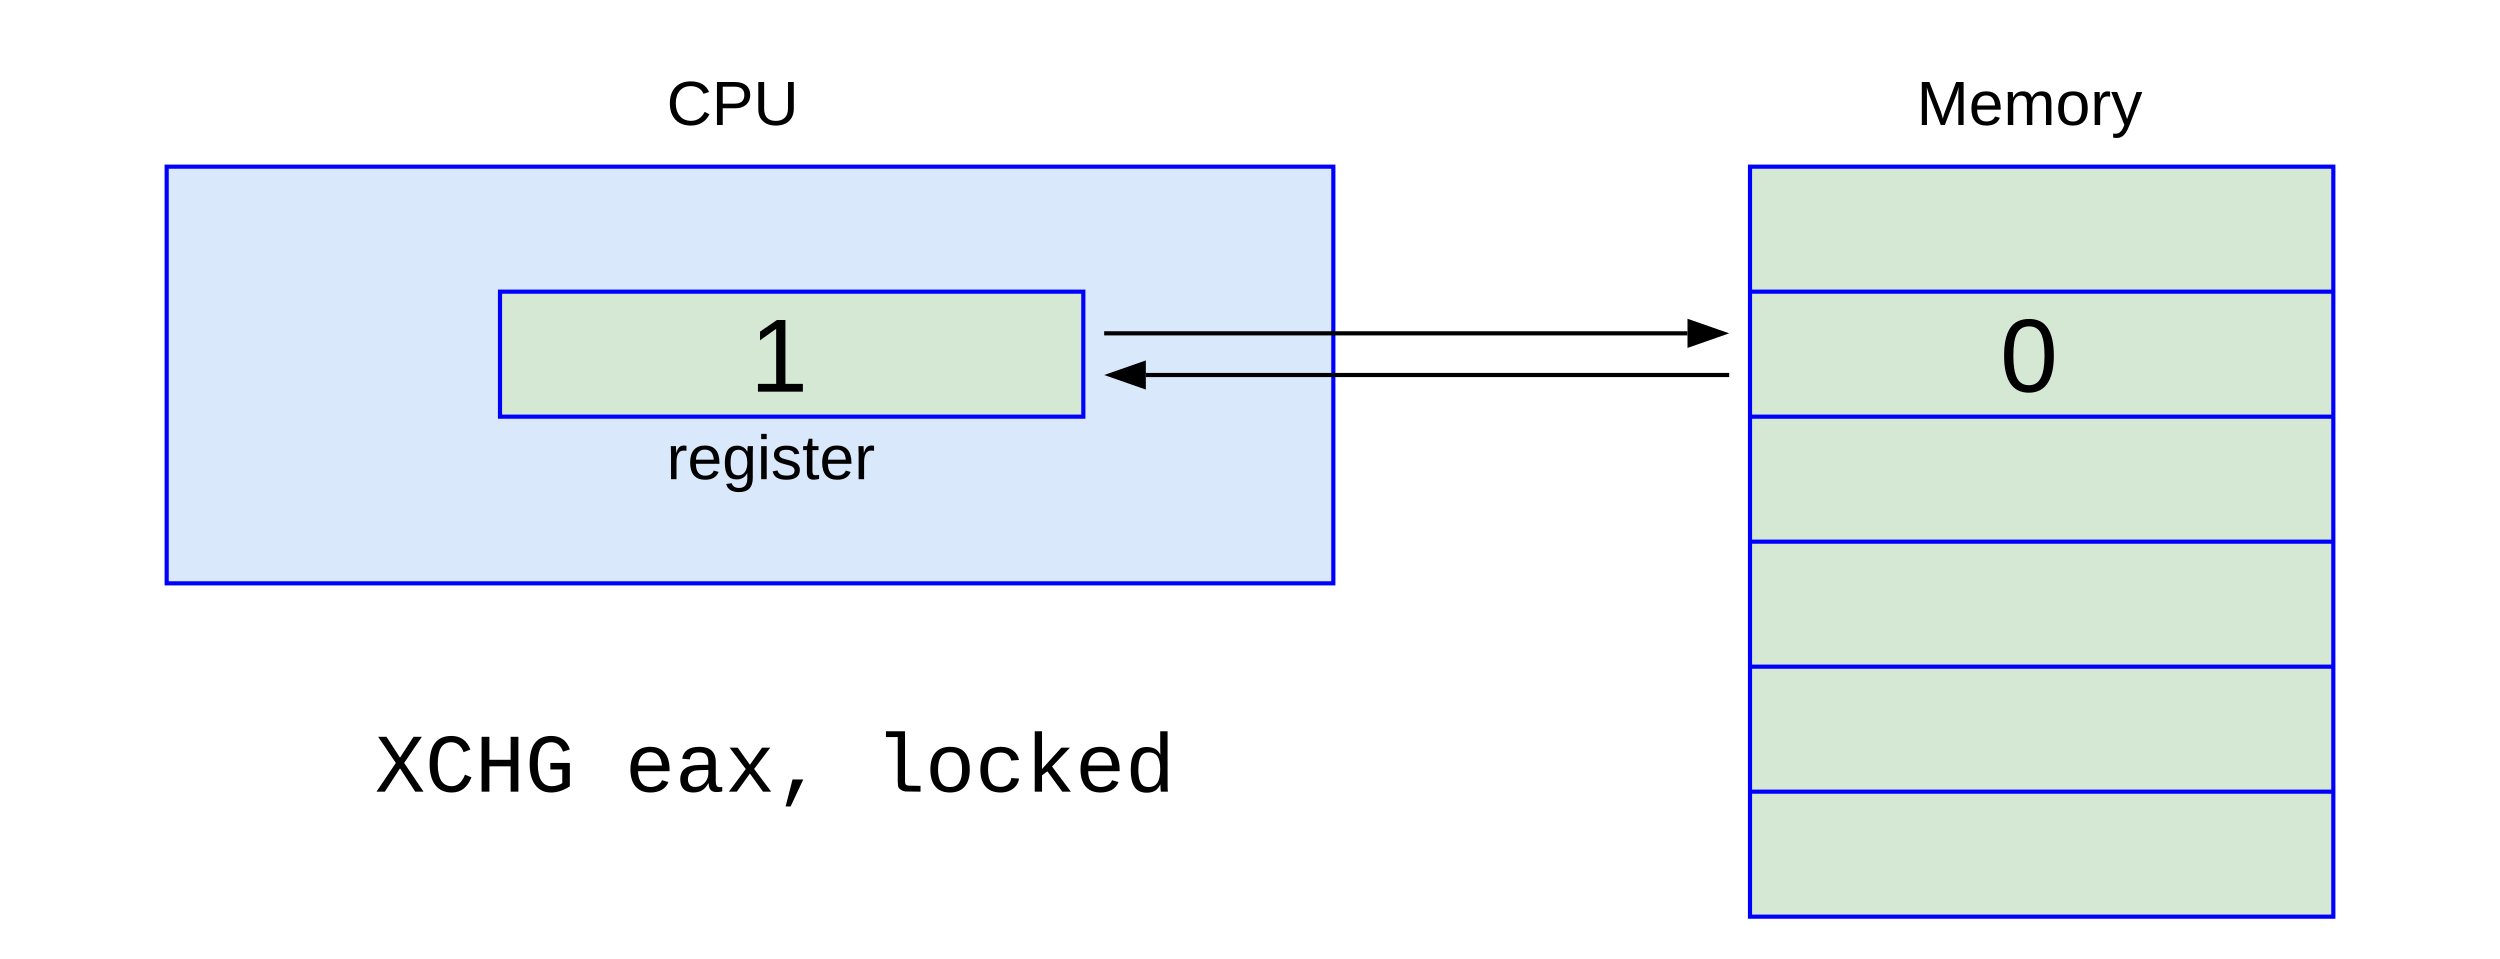
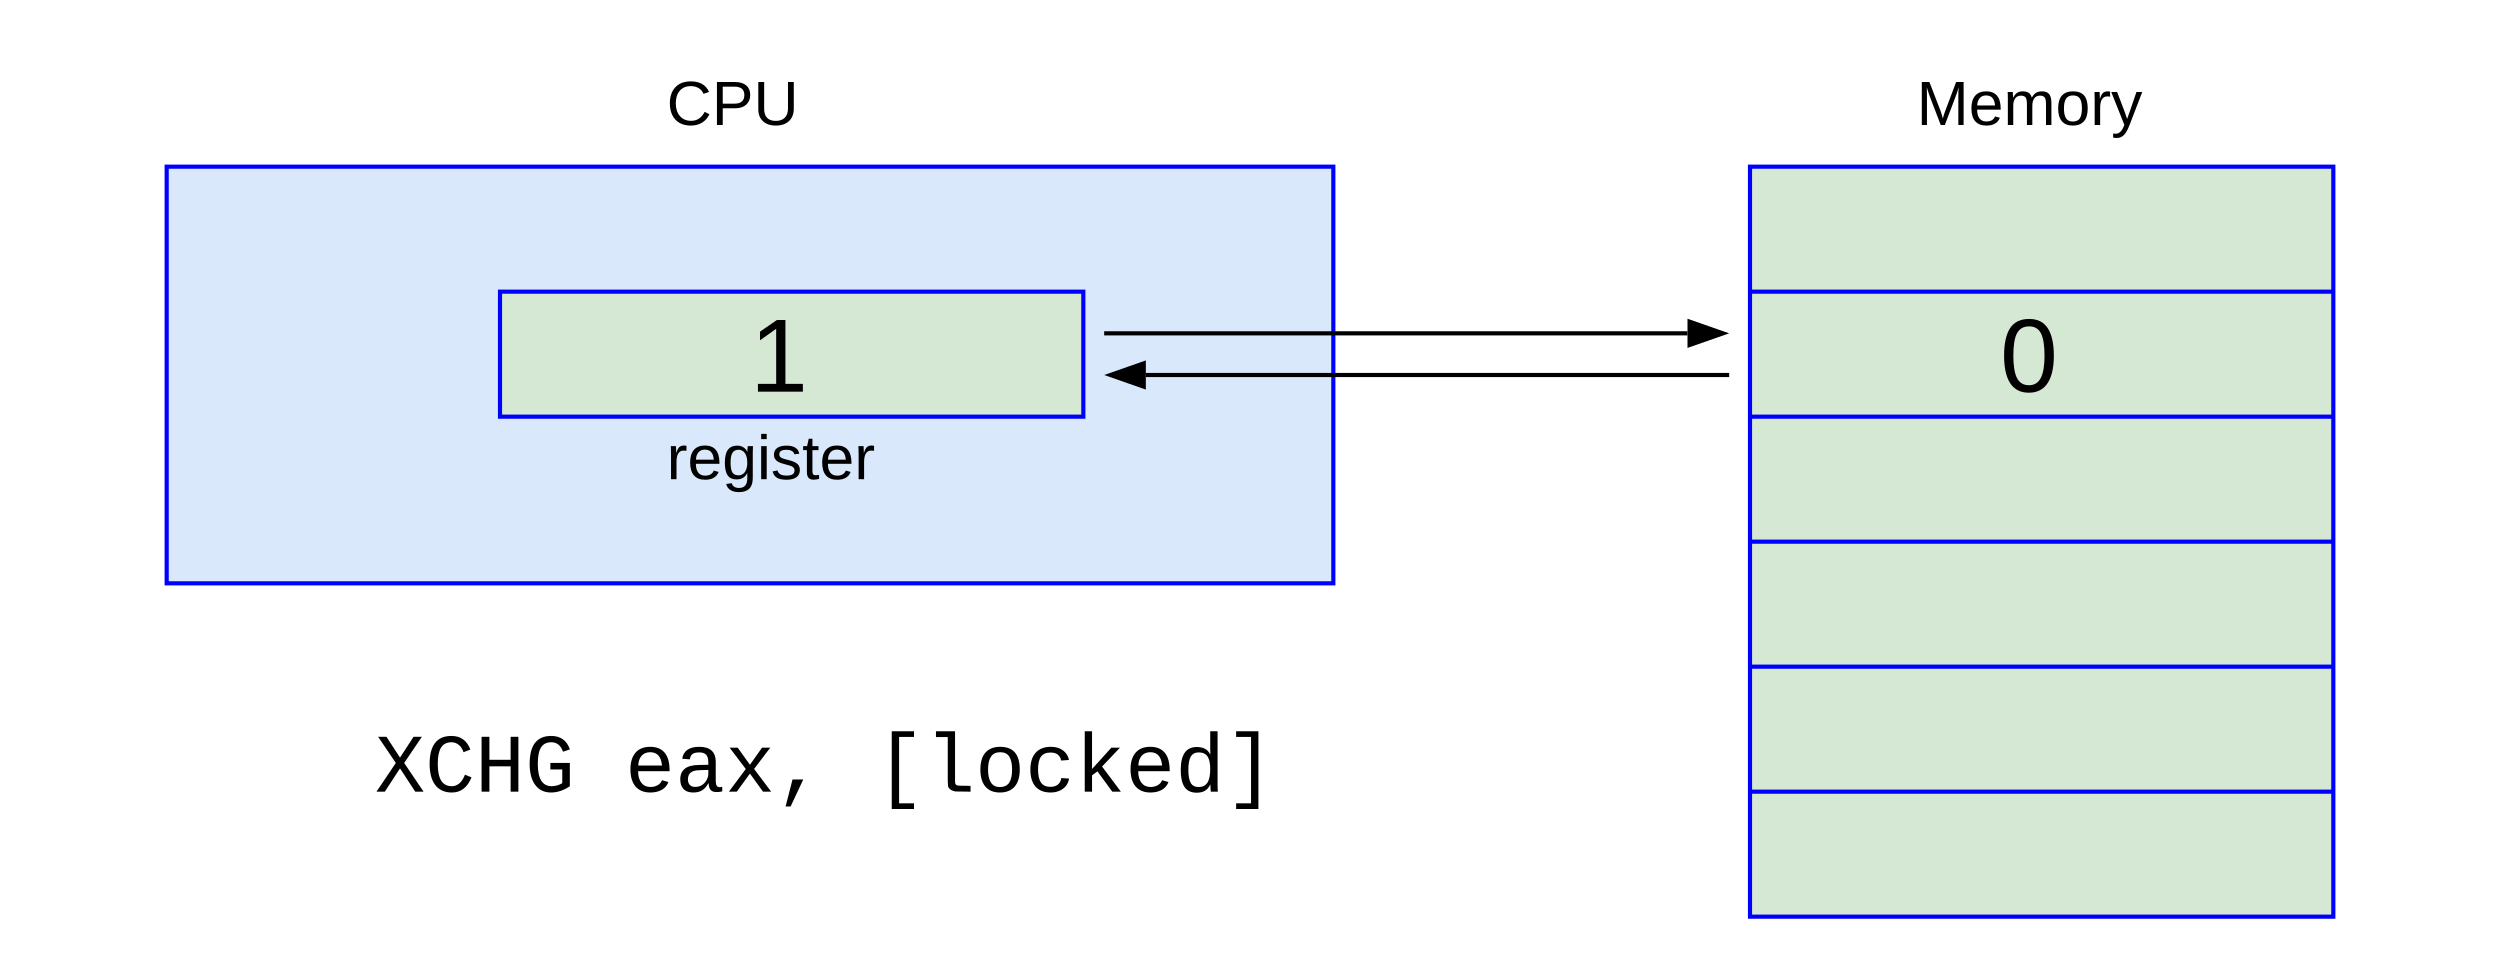
<svg xmlns="http://www.w3.org/2000/svg" version="1.1" width="600" height="230">
  <defs>
    <marker id="arrowhead" markerWidth="10" markerHeight="7" refX="0" refY="3.5" orient="auto">
      <polygon points="0 0, 10 3.5, 0 7" />
    </marker>
  </defs>
  <text x="160" y="30" style="font-size:15px;font-family:'Arial'">CPU</text>
  <text x="460" y="30" style="font-size:15px;font-family:'Arial'">Memory</text>
  <rect x="40" y="40" width="280" height="100" style="fill:#DAE8FC;stroke:#0000FF;stroke-width:1" />
  <rect x="120" y="70" width="140" height="30" style="fill:rgb(213,232,212);stroke:#0000FF;stroke-width:1" />
  <text x="160" y="115" style="font-size:15px;font-family:'Arial'">register</text>
  <rect x="420" y="40" width="140" height="180" style="fill:rgb(213,232,212);stroke:#0000FF;stroke-width:1" />
  <path d="M 420 70 h 140 " stroke="#0000FF" stroke-width="1" fill="none" />
  <path d="M 420 100 h 140 " stroke="#0000FF" stroke-width="1" fill="none" />
  <path d="M 420 130 h 140 " stroke="#0000FF" stroke-width="1" fill="none" />
  <path d="M 420 160 h 140 " stroke="#0000FF" stroke-width="1" fill="none" />
  <path d="M 420 190 h 140 " stroke="#0000FF" stroke-width="1" fill="none" />
  <text x="180" y="94" style="font-size:25px;font-family:'Arial'">1</text>
  <text x="480" y="94" style="font-size:25px;font-family:'Arial'">0</text>
  <path d="M 265 80 H 405" stroke="#000000" stroke-width="1" fill="none" marker-end="url(#arrowhead)" />
  <path d="M 415 90 H 275" stroke="#000000" stroke-width="1" fill="none" marker-end="url(#arrowhead)" />
-   <text x="90" y="190" style="font-size:20px;font-family:'Courier New'">XCHG eax, locked</text>
+   <text x="90" y="190" style="font-size:20px;font-family:'Courier New'">XCHG eax, [locked]</text>
</svg>
